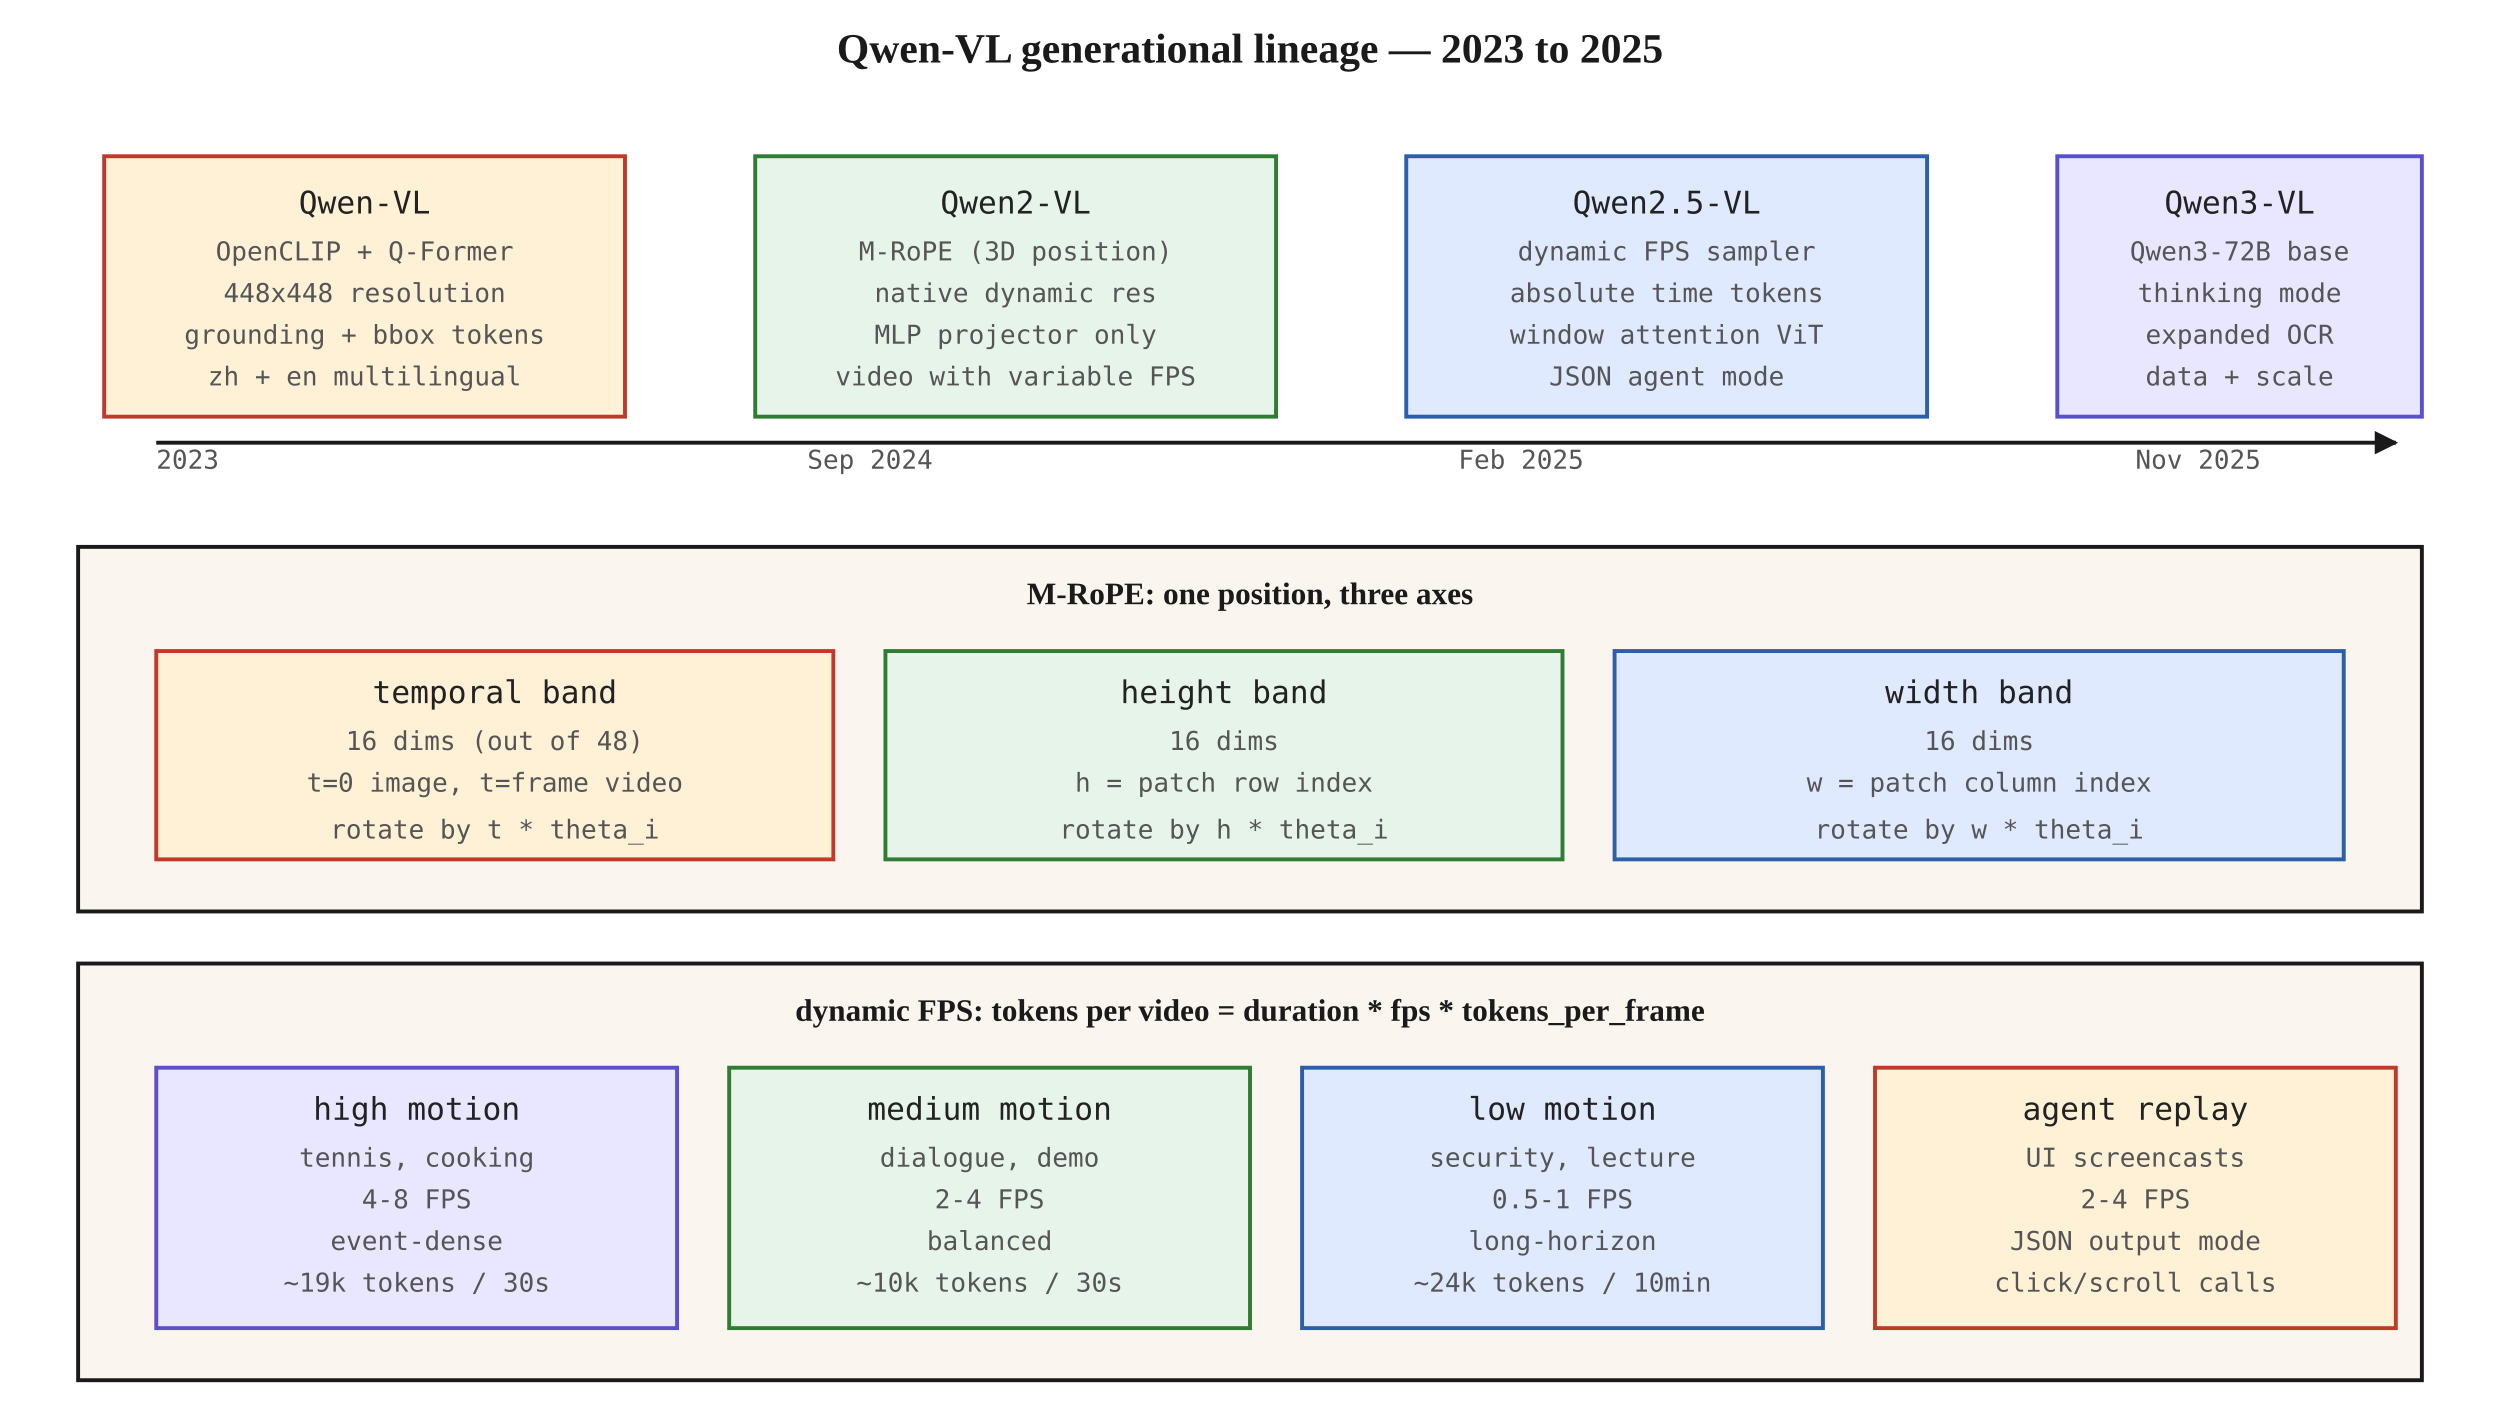
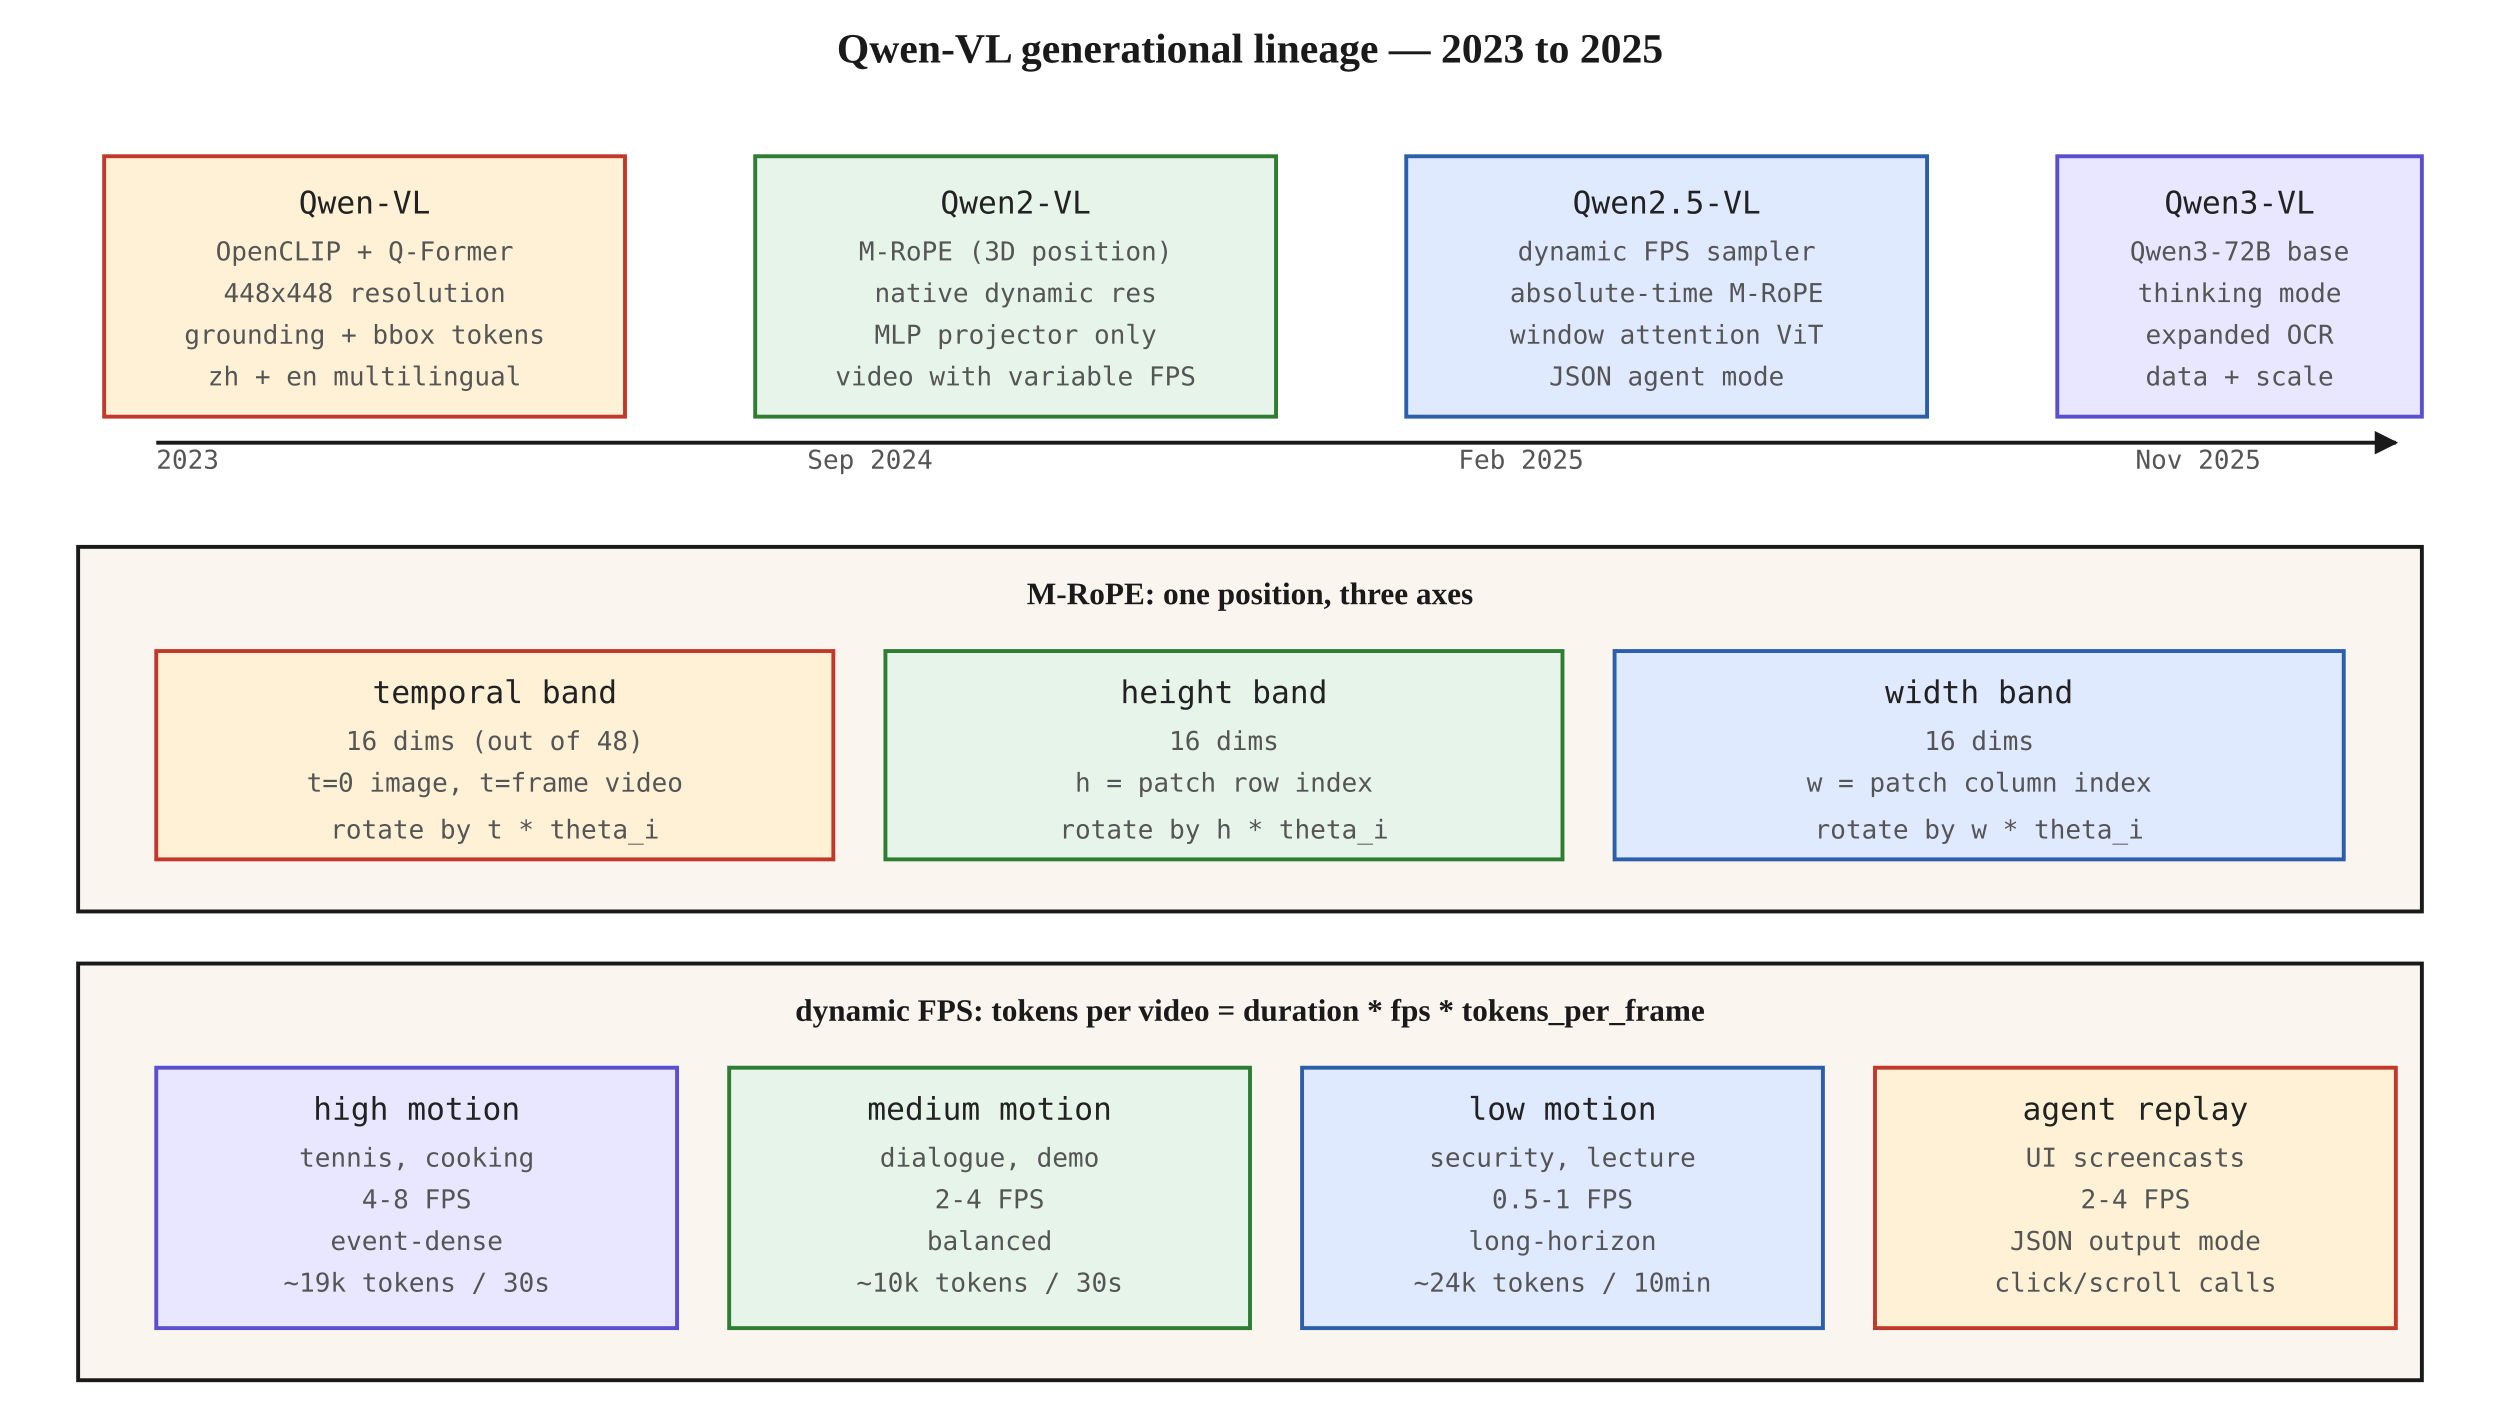
<svg xmlns="http://www.w3.org/2000/svg" viewBox="0 0 960 540" font-family="Georgia, 'Times New Roman', serif">
  <defs>
    <marker id="arrow" viewBox="0 0 10 10" refX="9" refY="5" markerWidth="6" markerHeight="6" orient="auto">
      <path d="M0,0 L10,5 L0,10 z" fill="#1a1a1a" />
    </marker>
    <style>
      .box { fill: #faf6ef; stroke: #1a1a1a; stroke-width: 1.5; }
      .hot { fill: #fff1d6; stroke: #c0392b; stroke-width: 1.5; }
      .cool { fill: #e6f4ea; stroke: #2e7d32; stroke-width: 1.5; }
      .cold { fill: #dfe9ff; stroke: #2c5ea9; stroke-width: 1.5; }
      .reg { fill: #e9e6ff; stroke: #5a4fcf; stroke-width: 1.5; }
      .step { font-size: 12px; font-family: 'Menlo', monospace; fill: #222; }
      .small { font-size: 10px; font-family: 'Menlo', monospace; fill: #555; }
      .caption { font-size: 11px; fill: #555; font-style: italic; }
      .title { font-size: 16px; font-weight: 700; fill: #1a1a1a; }
      .head { font-size: 12px; font-weight: 700; fill: #1a1a1a; }
    </style>
  </defs>
  <text x="480" y="24" text-anchor="middle" class="title">Qwen-VL generational lineage — 2023 to 2025</text>
  <line x1="60" y1="170" x2="920" y2="170" stroke="#1a1a1a" stroke-width="1.5" marker-end="url(#arrow)" />
  <text x="60" y="180" class="small">2023</text>
  <text x="310" y="180" class="small">Sep 2024</text>
  <text x="560" y="180" class="small">Feb 2025</text>
  <text x="820" y="180" class="small">Nov 2025</text>
  <rect x="40" y="60" width="200" height="100" class="hot" />
  <text x="140" y="82" text-anchor="middle" class="step">Qwen-VL</text>
  <text x="140" y="100" text-anchor="middle" class="small">OpenCLIP + Q-Former</text>
  <text x="140" y="116" text-anchor="middle" class="small">448x448 resolution</text>
  <text x="140" y="132" text-anchor="middle" class="small">grounding + bbox tokens</text>
  <text x="140" y="148" text-anchor="middle" class="small">zh + en multilingual</text>
  <rect x="290" y="60" width="200" height="100" class="cool" />
  <text x="390" y="82" text-anchor="middle" class="step">Qwen2-VL</text>
  <text x="390" y="100" text-anchor="middle" class="small">M-RoPE (3D position)</text>
  <text x="390" y="116" text-anchor="middle" class="small">native dynamic res</text>
  <text x="390" y="132" text-anchor="middle" class="small">MLP projector only</text>
  <text x="390" y="148" text-anchor="middle" class="small">video with variable FPS</text>
  <rect x="540" y="60" width="200" height="100" class="cold" />
  <text x="640" y="82" text-anchor="middle" class="step">Qwen2.5-VL</text>
  <text x="640" y="100" text-anchor="middle" class="small">dynamic FPS sampler</text>
-   <text x="640" y="116" text-anchor="middle" class="small">absolute time tokens</text>
+   <text x="640" y="116" text-anchor="middle" class="small">absolute-time M-RoPE</text>
  <text x="640" y="132" text-anchor="middle" class="small">window attention ViT</text>
  <text x="640" y="148" text-anchor="middle" class="small">JSON agent mode</text>
  <rect x="790" y="60" width="140" height="100" class="reg" />
  <text x="860" y="82" text-anchor="middle" class="step">Qwen3-VL</text>
  <text x="860" y="100" text-anchor="middle" class="small">Qwen3-72B base</text>
  <text x="860" y="116" text-anchor="middle" class="small">thinking mode</text>
  <text x="860" y="132" text-anchor="middle" class="small">expanded OCR</text>
  <text x="860" y="148" text-anchor="middle" class="small">data + scale</text>
  <rect x="30" y="210" width="900" height="140" class="box" />
  <text x="480" y="232" text-anchor="middle" class="head">M-RoPE: one position, three axes</text>
  <rect x="60" y="250" width="260" height="80" class="hot" />
  <text x="190" y="270" text-anchor="middle" class="step">temporal band</text>
  <text x="190" y="288" text-anchor="middle" class="small">16 dims (out of 48)</text>
  <text x="190" y="304" text-anchor="middle" class="small">t=0 image, t=frame video</text>
  <text x="190" y="322" text-anchor="middle" class="small">rotate by t * theta_i</text>
  <rect x="340" y="250" width="260" height="80" class="cool" />
  <text x="470" y="270" text-anchor="middle" class="step">height band</text>
  <text x="470" y="288" text-anchor="middle" class="small">16 dims</text>
  <text x="470" y="304" text-anchor="middle" class="small">h = patch row index</text>
  <text x="470" y="322" text-anchor="middle" class="small">rotate by h * theta_i</text>
  <rect x="620" y="250" width="280" height="80" class="cold" />
  <text x="760" y="270" text-anchor="middle" class="step">width band</text>
  <text x="760" y="288" text-anchor="middle" class="small">16 dims</text>
  <text x="760" y="304" text-anchor="middle" class="small">w = patch column index</text>
  <text x="760" y="322" text-anchor="middle" class="small">rotate by w * theta_i</text>
  <rect x="30" y="370" width="900" height="160" class="box" />
  <text x="480" y="392" text-anchor="middle" class="head">dynamic FPS: tokens per video = duration * fps * tokens_per_frame</text>
  <rect x="60" y="410" width="200" height="100" class="reg" />
  <text x="160" y="430" text-anchor="middle" class="step">high motion</text>
  <text x="160" y="448" text-anchor="middle" class="small">tennis, cooking</text>
  <text x="160" y="464" text-anchor="middle" class="small">4-8 FPS</text>
  <text x="160" y="480" text-anchor="middle" class="small">event-dense</text>
  <text x="160" y="496" text-anchor="middle" class="small">~19k tokens / 30s</text>
  <rect x="280" y="410" width="200" height="100" class="cool" />
  <text x="380" y="430" text-anchor="middle" class="step">medium motion</text>
  <text x="380" y="448" text-anchor="middle" class="small">dialogue, demo</text>
  <text x="380" y="464" text-anchor="middle" class="small">2-4 FPS</text>
  <text x="380" y="480" text-anchor="middle" class="small">balanced</text>
  <text x="380" y="496" text-anchor="middle" class="small">~10k tokens / 30s</text>
  <rect x="500" y="410" width="200" height="100" class="cold" />
  <text x="600" y="430" text-anchor="middle" class="step">low motion</text>
  <text x="600" y="448" text-anchor="middle" class="small">security, lecture</text>
  <text x="600" y="464" text-anchor="middle" class="small">0.5-1 FPS</text>
  <text x="600" y="480" text-anchor="middle" class="small">long-horizon</text>
  <text x="600" y="496" text-anchor="middle" class="small">~24k tokens / 10min</text>
  <rect x="720" y="410" width="200" height="100" class="hot" />
  <text x="820" y="430" text-anchor="middle" class="step">agent replay</text>
  <text x="820" y="448" text-anchor="middle" class="small">UI screencasts</text>
  <text x="820" y="464" text-anchor="middle" class="small">2-4 FPS</text>
  <text x="820" y="480" text-anchor="middle" class="small">JSON output mode</text>
  <text x="820" y="496" text-anchor="middle" class="small">click/scroll calls</text>
</svg>
